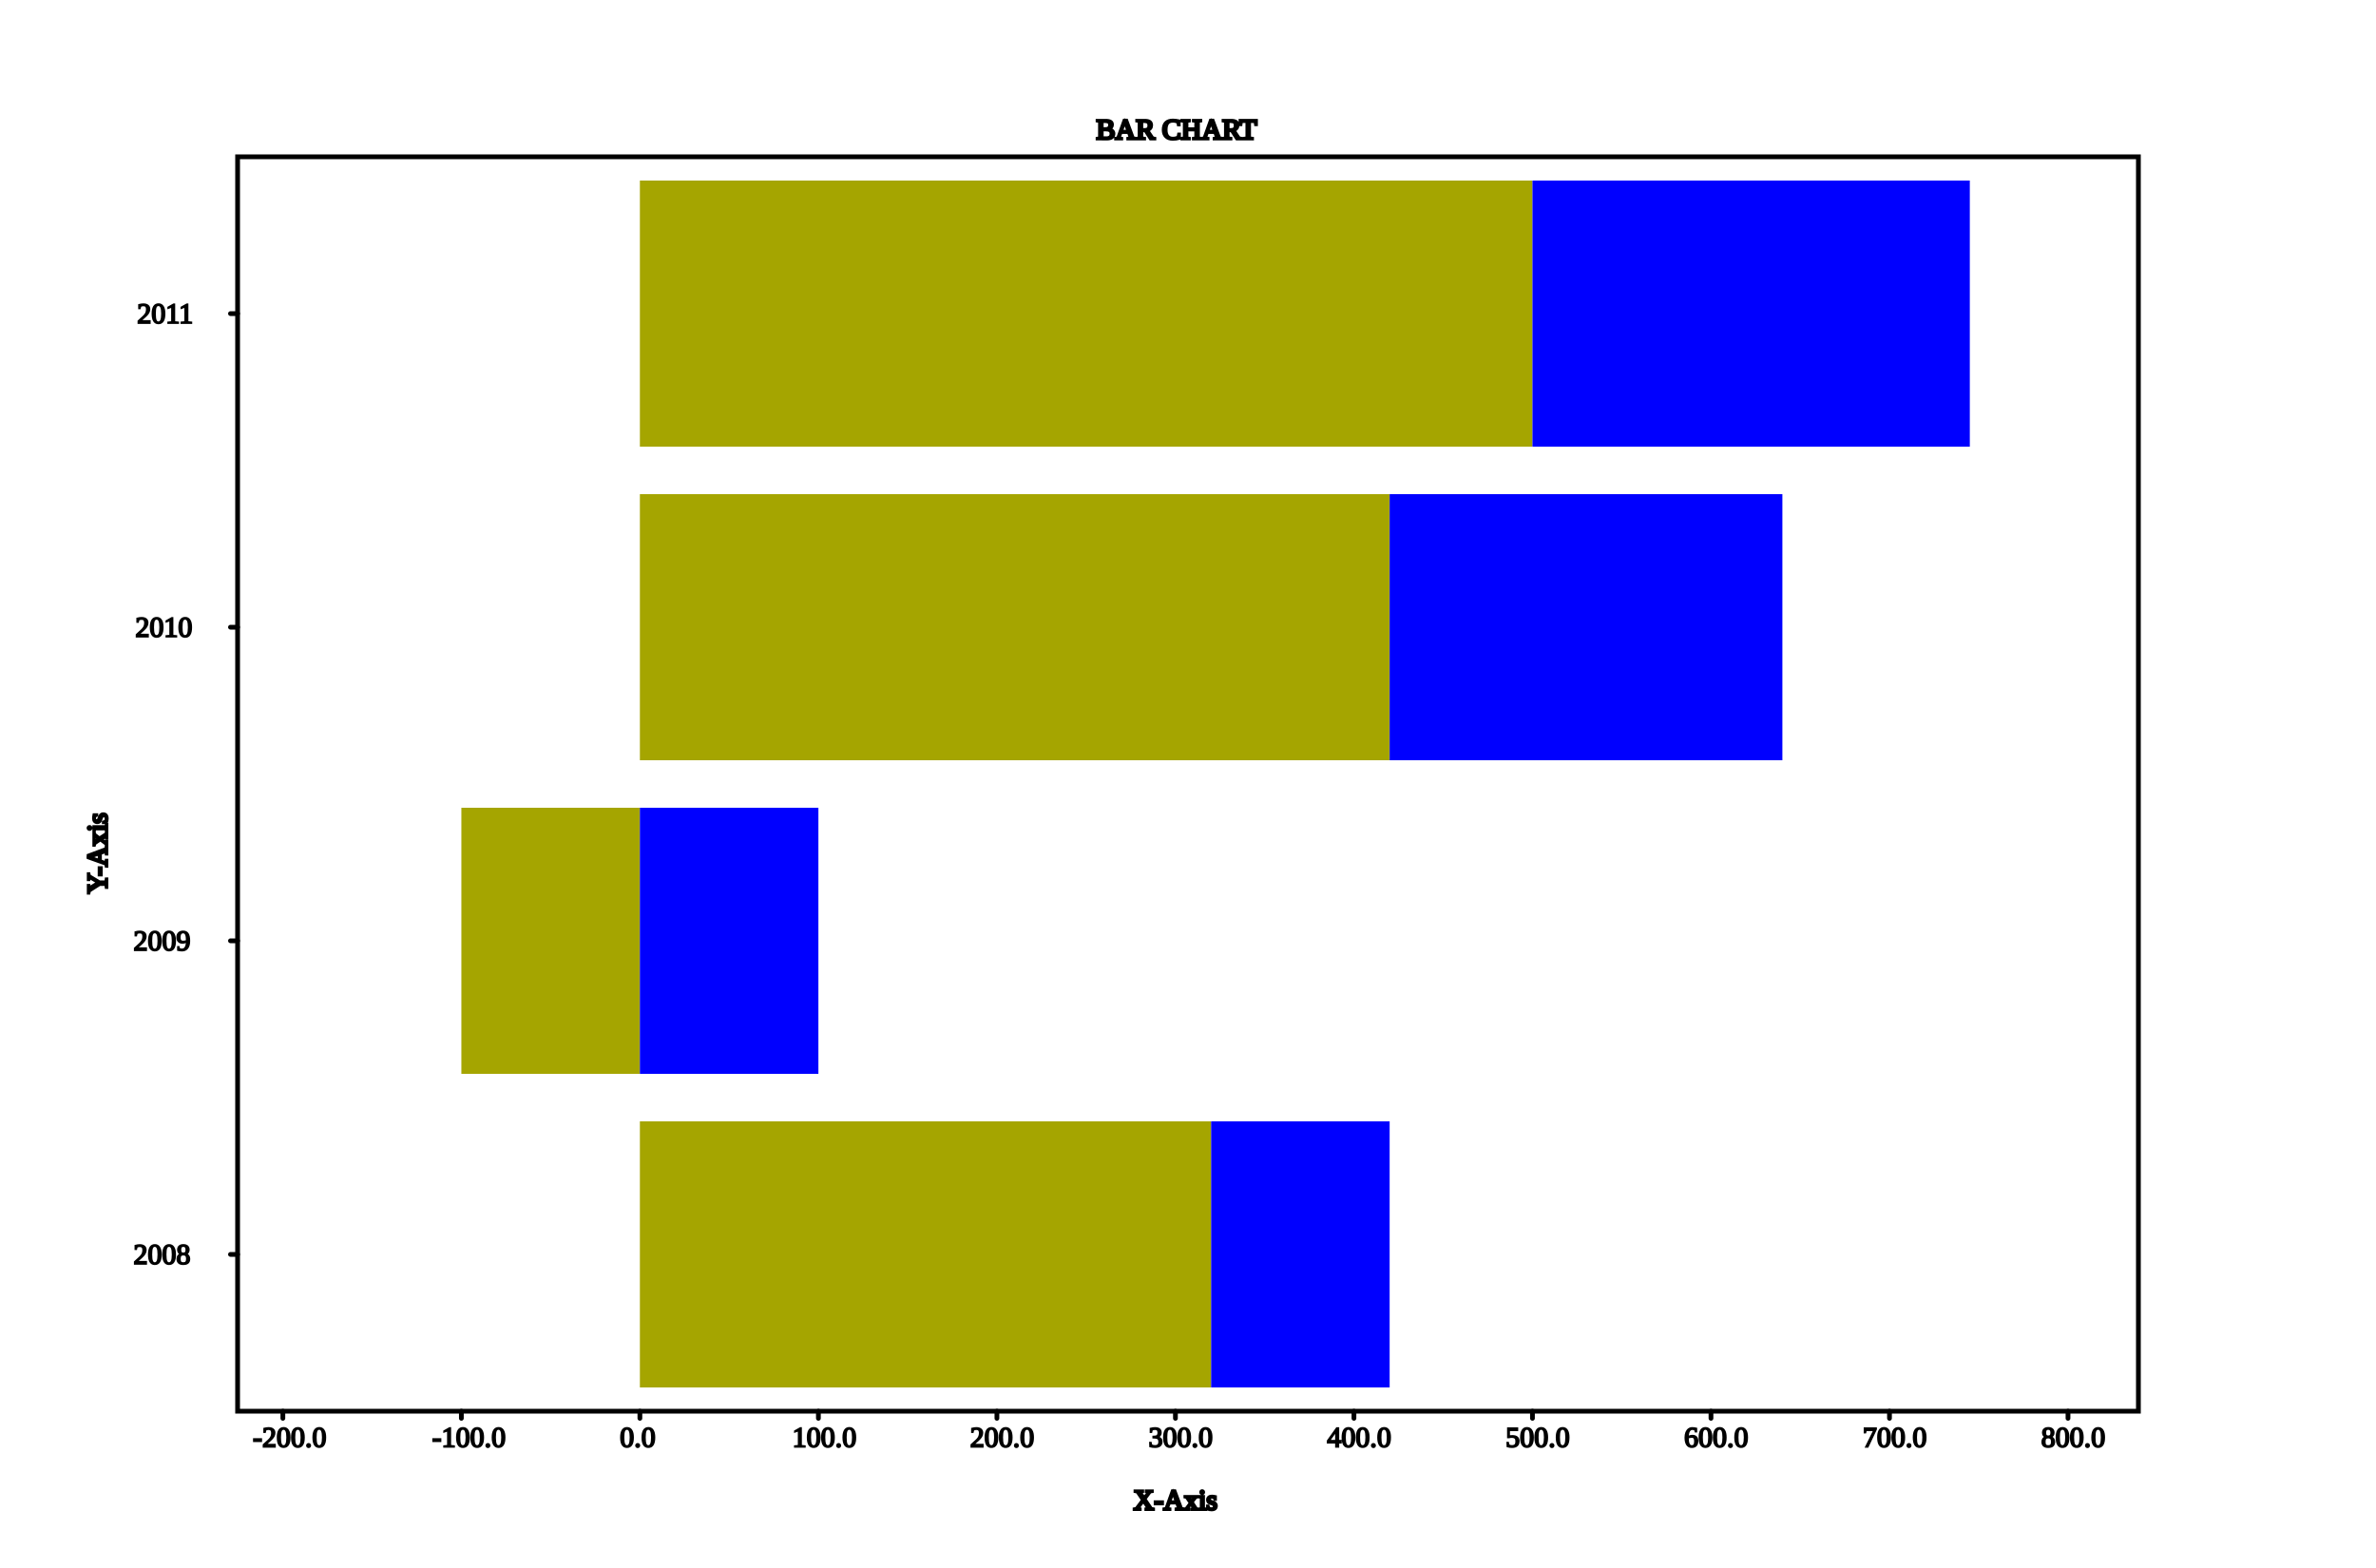
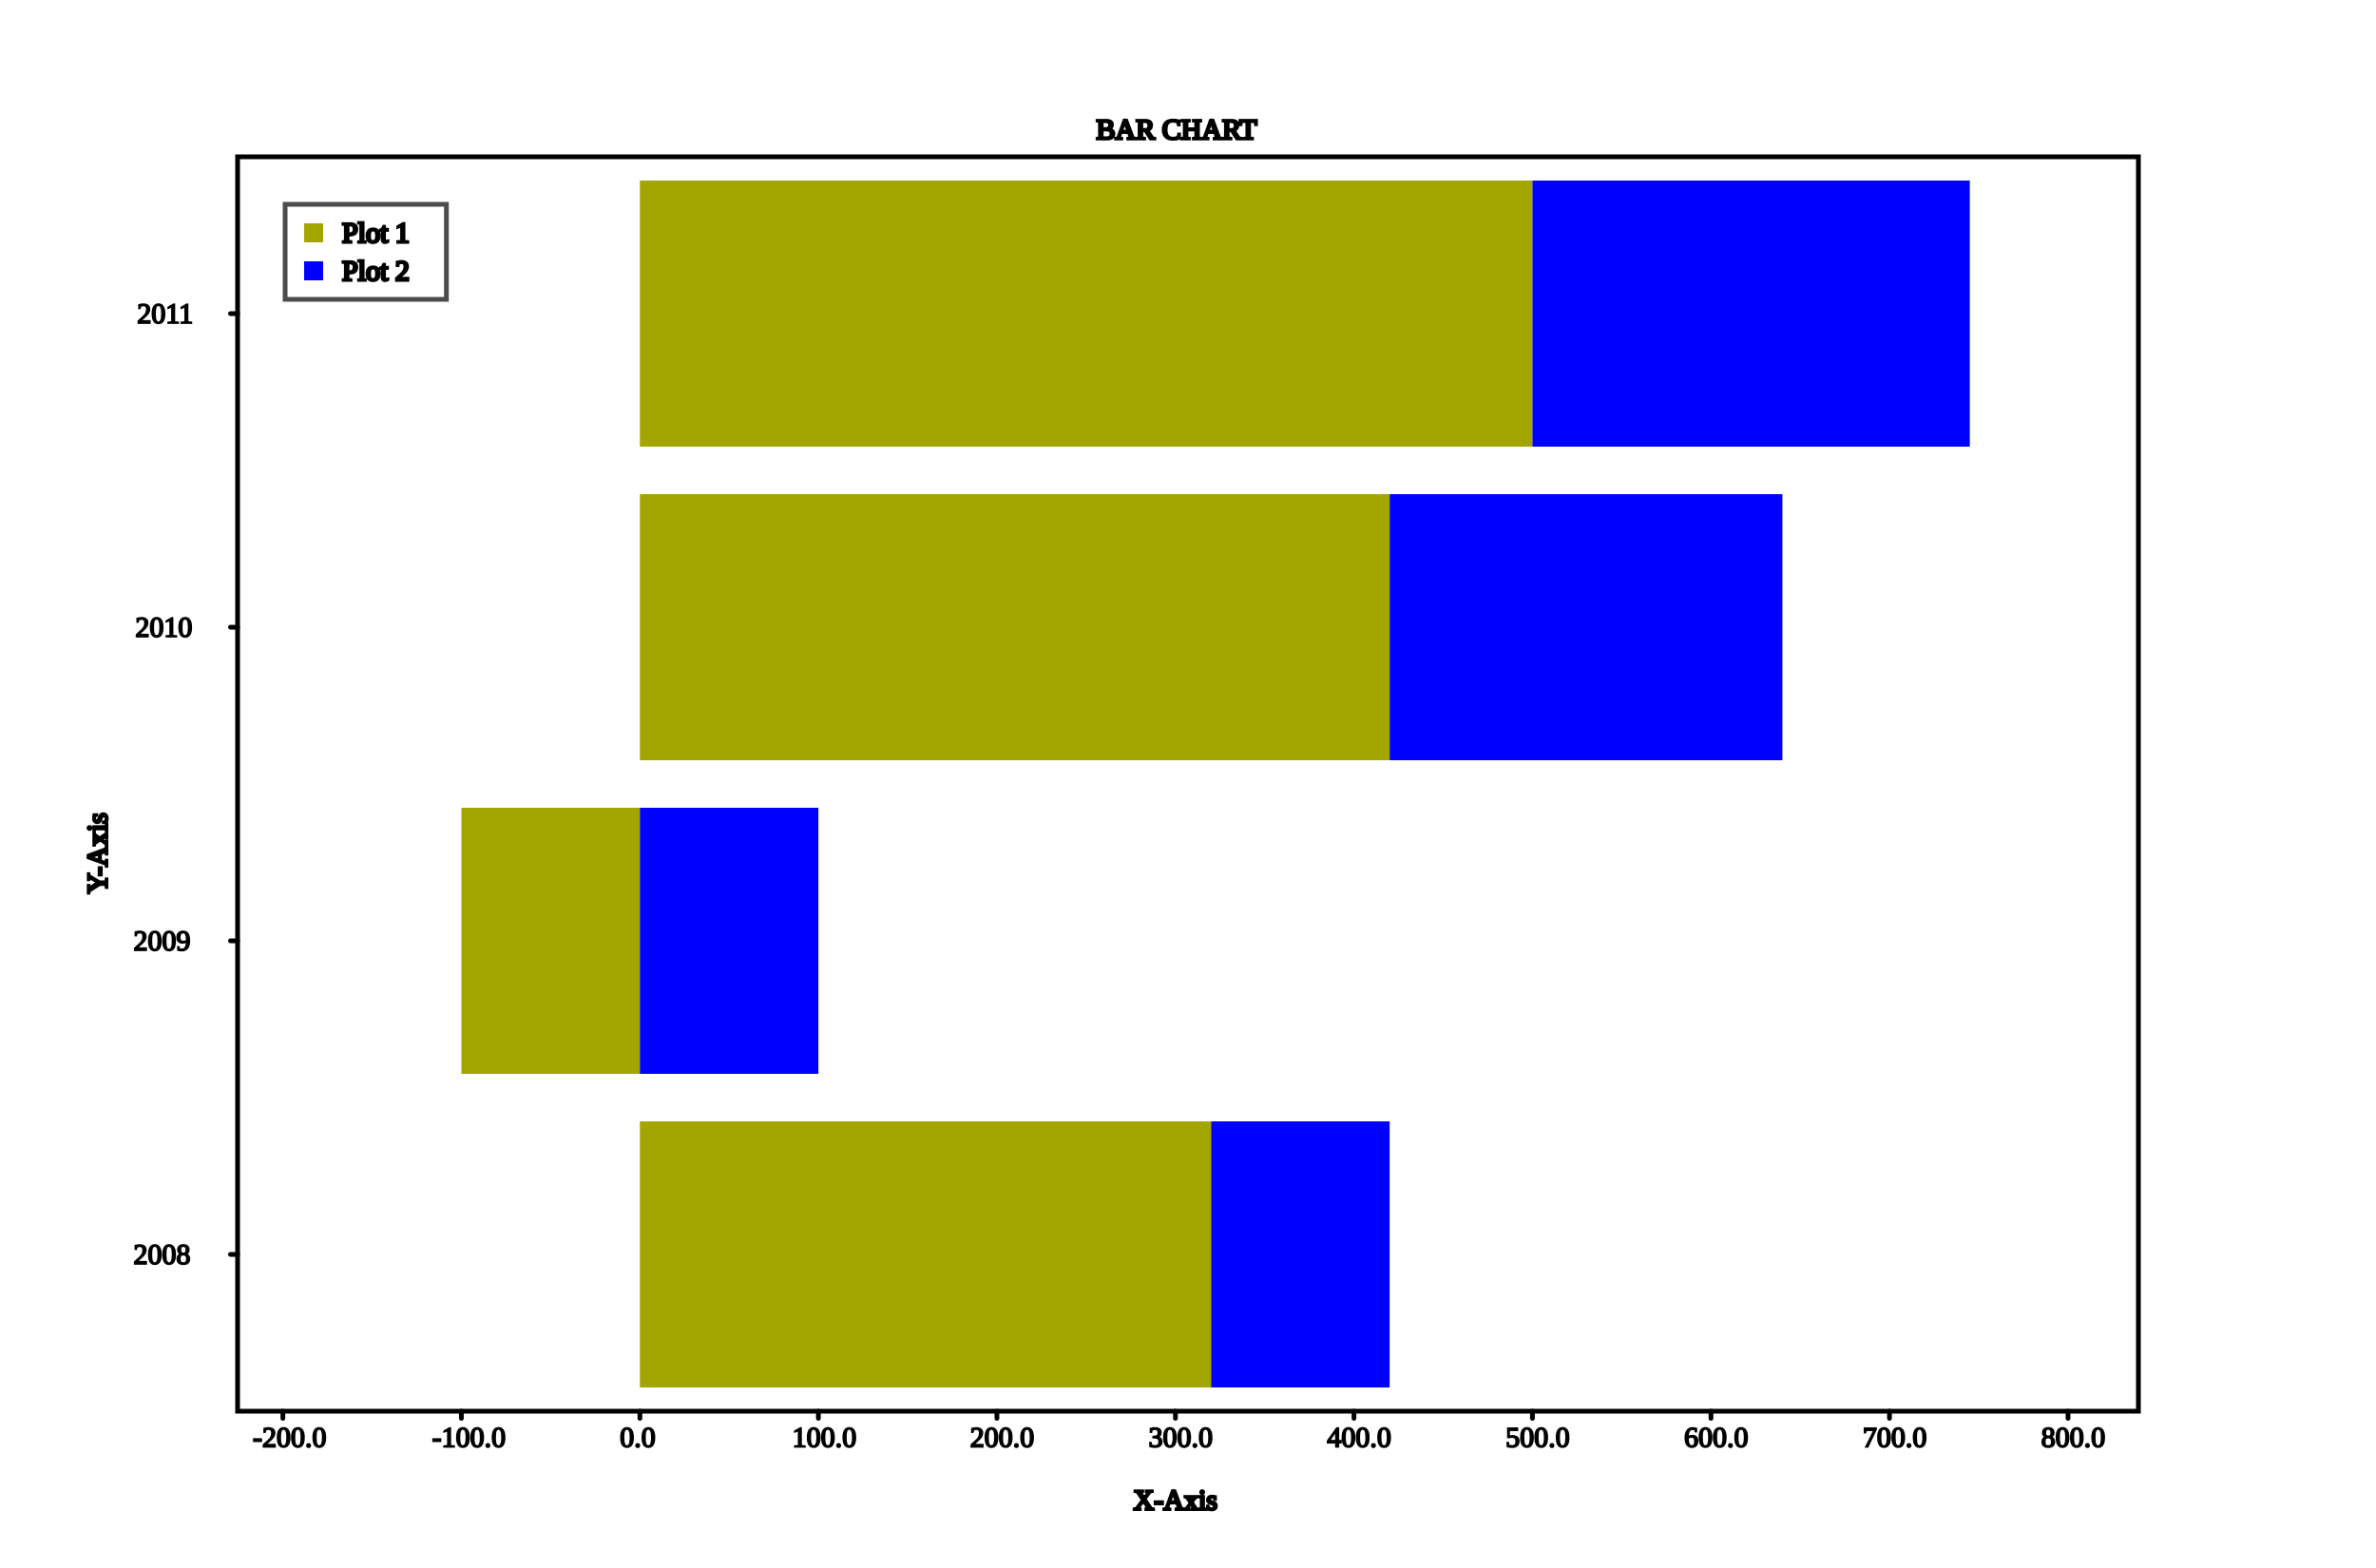
<svg xmlns="http://www.w3.org/2000/svg" height="660.0" width="1000.0" version="4.0">
  <rect width="100%" height="100%" fill="white" />
  <rect x="100.0" y="66.0" width="800.0" height="528.0" style="fill:rgb(255,255,255);stroke-width:2.0;stroke:rgb(0,0,0);opacity:1" />
  <line x1="269.312" y1="597.0" x2="269.312" y2="594.0" style="stroke:rgb(0.0,0.0,0.0);stroke-width:2.0;opacity:1.0;stroke-linecap:round" />
  <text x="260.892" y="609.0" stroke="#000000" stroke-width="0.7" transform="rotate(-0.0,260.8922,609.0)">0.0</text>
  <line x1="344.444" y1="597.0" x2="344.444" y2="594.0" style="stroke:rgb(0.0,0.0,0.0);stroke-width:2.0;opacity:1.0;stroke-linecap:round" />
  <text x="333.464" y="609.0" stroke="#000000" stroke-width="0.7" transform="rotate(-0.0,333.4644,609.0)">100.0</text>
  <line x1="419.577" y1="597.0" x2="419.577" y2="594.0" style="stroke:rgb(0.0,0.0,0.0);stroke-width:2.0;opacity:1.0;stroke-linecap:round" />
  <text x="408.277" y="609.0" stroke="#000000" stroke-width="0.7" transform="rotate(-0.0,408.2767,609.0)">200.0</text>
  <line x1="494.709" y1="597.0" x2="494.709" y2="594.0" style="stroke:rgb(0.0,0.0,0.0);stroke-width:2.0;opacity:1.0;stroke-linecap:round" />
  <text x="483.409" y="609.0" stroke="#000000" stroke-width="0.7" transform="rotate(-0.0,483.409,609.0)">300.0</text>
  <line x1="569.841" y1="597.0" x2="569.841" y2="594.0" style="stroke:rgb(0.0,0.0,0.0);stroke-width:2.0;opacity:1.0;stroke-linecap:round" />
  <text x="558.541" y="609.0" stroke="#000000" stroke-width="0.7" transform="rotate(-0.0,558.5413,609.0)">400.0</text>
  <line x1="644.973" y1="597.0" x2="644.973" y2="594.0" style="stroke:rgb(0.0,0.0,0.0);stroke-width:2.0;opacity:1.0;stroke-linecap:round" />
  <text x="633.673" y="609.0" stroke="#000000" stroke-width="0.7" transform="rotate(-0.0,633.6735,609.0)">500.0</text>
  <line x1="720.106" y1="597.0" x2="720.106" y2="594.0" style="stroke:rgb(0.0,0.0,0.0);stroke-width:2.0;opacity:1.0;stroke-linecap:round" />
  <text x="708.806" y="609.0" stroke="#000000" stroke-width="0.7" transform="rotate(-0.0,708.8058,609.0)">600.0</text>
  <line x1="795.238" y1="597.0" x2="795.238" y2="594.0" style="stroke:rgb(0.0,0.0,0.0);stroke-width:2.0;opacity:1.0;stroke-linecap:round" />
  <text x="783.938" y="609.0" stroke="#000000" stroke-width="0.7" transform="rotate(-0.0,783.938,609.0)">700.0</text>
  <line x1="870.37" y1="597.0" x2="870.37" y2="594.0" style="stroke:rgb(0.0,0.0,0.0);stroke-width:2.0;opacity:1.0;stroke-linecap:round" />
  <text x="859.07" y="609.0" stroke="#000000" stroke-width="0.7" transform="rotate(-0.0,859.0703,609.0)">800.0</text>
  <line x1="194.18" y1="597.0" x2="194.18" y2="594.0" style="stroke:rgb(0.0,0.0,0.0);stroke-width:2.0;opacity:1.0;stroke-linecap:round" />
  <text x="181.84" y="609.0" stroke="#000000" stroke-width="0.7" transform="rotate(-0.0,181.8399,609.0)">-100.0</text>
  <line x1="119.048" y1="597.0" x2="119.048" y2="594.0" style="stroke:rgb(0.0,0.0,0.0);stroke-width:2.0;opacity:1.0;stroke-linecap:round" />
  <text x="106.388" y="609.0" stroke="#000000" stroke-width="0.7" transform="rotate(-0.0,106.3876,609.0)">-200.0</text>
  <line x1="97.0" y1="528.0" x2="100.0" y2="528.0" style="stroke:rgb(0.0,0.0,0.0);stroke-width:2.0;opacity:1.0;stroke-linecap:round" />
  <text x="56.176" y="532.0" stroke="#000000" stroke-width="0.7" transform="rotate(-0.0,56.176,532.0)">2008</text>
  <line x1="97.0" y1="396.0" x2="100.0" y2="396.0" style="stroke:rgb(0.0,0.0,0.0);stroke-width:2.0;opacity:1.0;stroke-linecap:round" />
  <text x="56.176" y="400.0" stroke="#000000" stroke-width="0.7" transform="rotate(-0.0,56.176,400.0)">2009</text>
  <line x1="97.0" y1="264.0" x2="100.0" y2="264.0" style="stroke:rgb(0.0,0.0,0.0);stroke-width:2.0;opacity:1.0;stroke-linecap:round" />
  <text x="56.944" y="268.0" stroke="#000000" stroke-width="0.7" transform="rotate(-0.0,56.944,268.0)">2010</text>
  <line x1="97.0" y1="132.0" x2="100.0" y2="132.0" style="stroke:rgb(0.0,0.0,0.0);stroke-width:2.0;opacity:1.0;stroke-linecap:round" />
  <text x="57.712" y="136.0" stroke="#000000" stroke-width="0.7" transform="rotate(-0.0,57.712,136.0)">2011</text>
  <rect x="269.312" y="472.0" width="240.423" height="112.0" style="fill:rgb(164.985,164.985,0.0);stroke-width:0;stroke:rgb(0,0,0);opacity:1.0" />
  <rect x="509.735" y="472.0" width="75.132" height="112.0" style="fill:rgb(0.0,0.0,255.0);stroke-width:0;stroke:rgb(0,0,0);opacity:1.0" />
  <rect x="194.18" y="340.0" width="75.132" height="112.0" style="fill:rgb(164.985,164.985,0.0);stroke-width:0;stroke:rgb(0,0,0);opacity:1.0" />
  <rect x="269.312" y="340.0" width="75.132" height="112.0" style="fill:rgb(0.0,0.0,255.0);stroke-width:0;stroke:rgb(0,0,0);opacity:1.0" />
  <rect x="269.312" y="208.0" width="315.556" height="112.0" style="fill:rgb(164.985,164.985,0.0);stroke-width:0;stroke:rgb(0,0,0);opacity:1.0" />
  <rect x="584.868" y="208.0" width="165.291" height="112.0" style="fill:rgb(0.0,0.0,255.0);stroke-width:0;stroke:rgb(0,0,0);opacity:1.0" />
  <rect x="269.312" y="76.0" width="375.661" height="112.0" style="fill:rgb(164.985,164.985,0.0);stroke-width:0;stroke:rgb(0,0,0);opacity:1.0" />
  <rect x="644.973" y="76.0" width="184.074" height="112.0" style="fill:rgb(0.0,0.0,255.0);stroke-width:0;stroke:rgb(0,0,0);opacity:1.0" />
  <text x="461.4" y="58.5" stroke="#000000" stroke-width="1.2" transform="rotate(-0.0,461.4,58.5)">BAR CHART</text>
  <text x="477.05" y="635.4" stroke="#000000" stroke-width="1.2" transform="rotate(-0.0,477.05,635.4)">X-Axis</text>
  <text x="45.0" y="376.1" stroke="#000000" stroke-width="1.2" transform="rotate(-90.0,45.0,376.1)">Y-Axis</text>
+   <rect x="120.0" y="86.0" width="67.88" height="40.0" style="fill:rgb(255.0,255.0,255.0);stroke-width:2.0;stroke:rgb(0.0,0.0,0.0);opacity:0.7" />
+   <rect x="128.0" y="94.0" width="8.0" height="8.0" style="fill:rgb(164.985,164.985,0.0);stroke-width:0;stroke:rgb(0,0,0);opacity:1.0" />
+   <text x="144.0" y="102.0" stroke="#000000" stroke-width="1.2" transform="rotate(-0.0,144.0,102.0)">Plot 1</text>
+   <rect x="128.0" y="110.0" width="8.0" height="8.0" style="fill:rgb(0.0,0.0,255.0);stroke-width:0;stroke:rgb(0,0,0);opacity:1.0" />
+   <text x="144.0" y="118.0" stroke="#000000" stroke-width="1.2" transform="rotate(-0.0,144.0,118.0)">Plot 2</text>
</svg>
